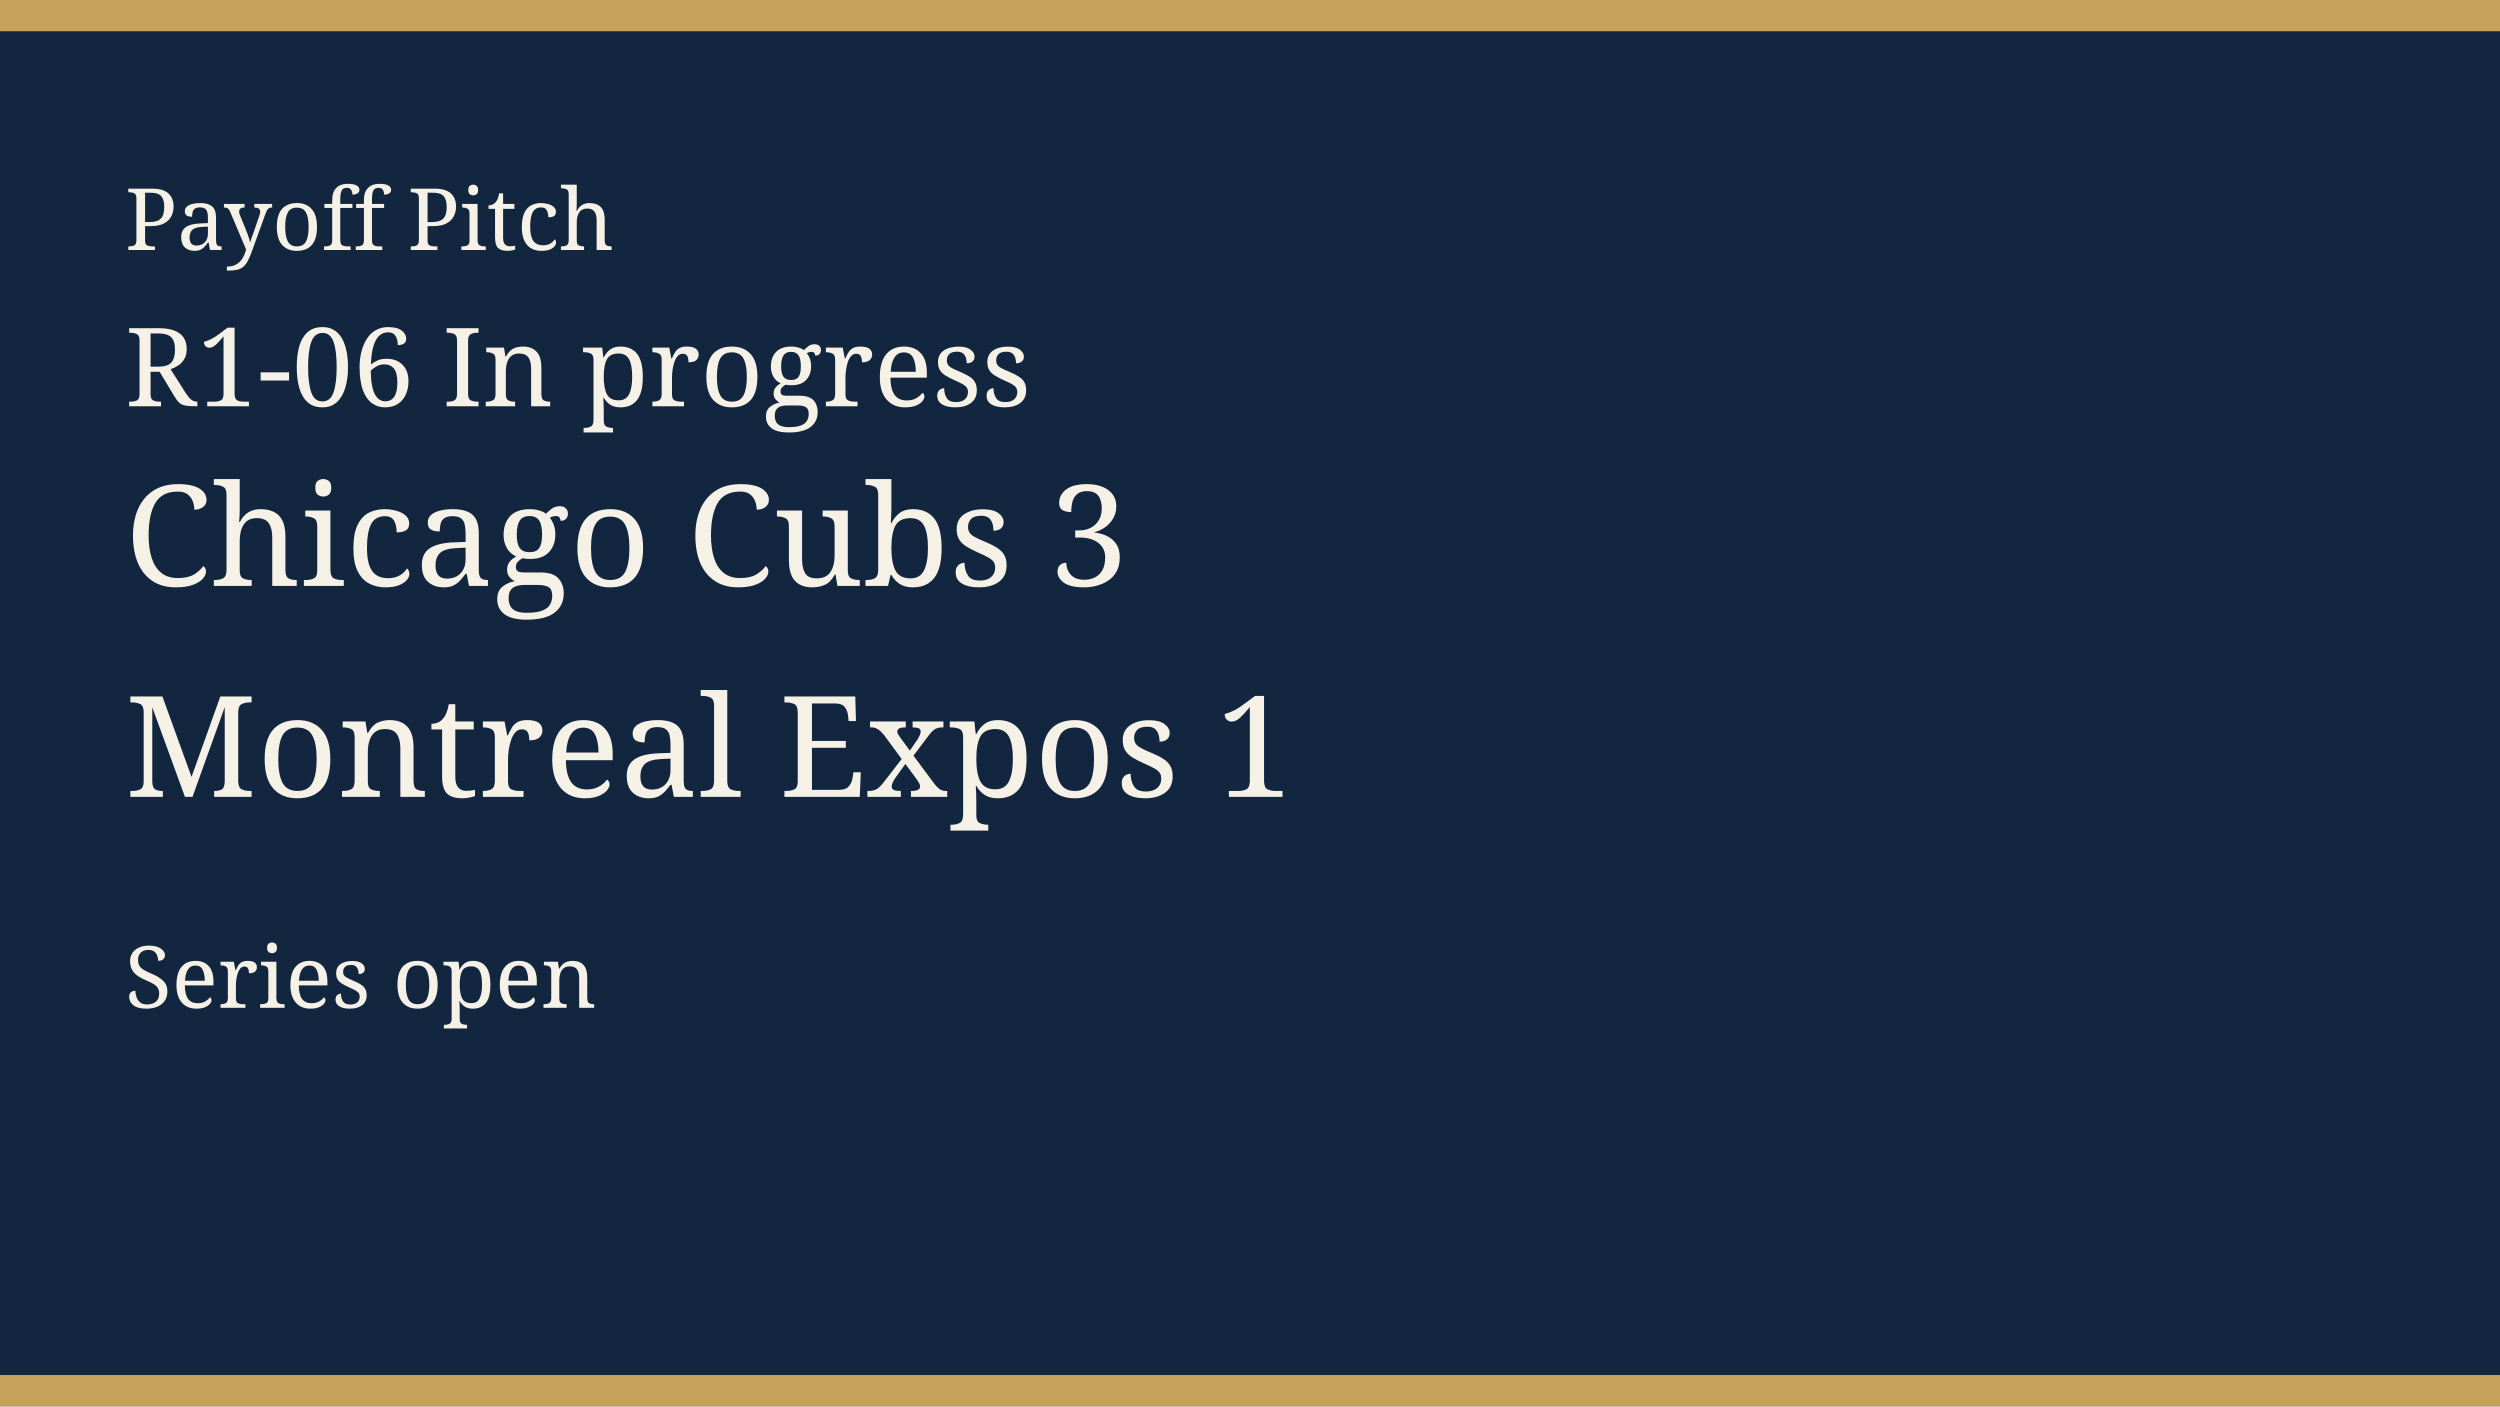
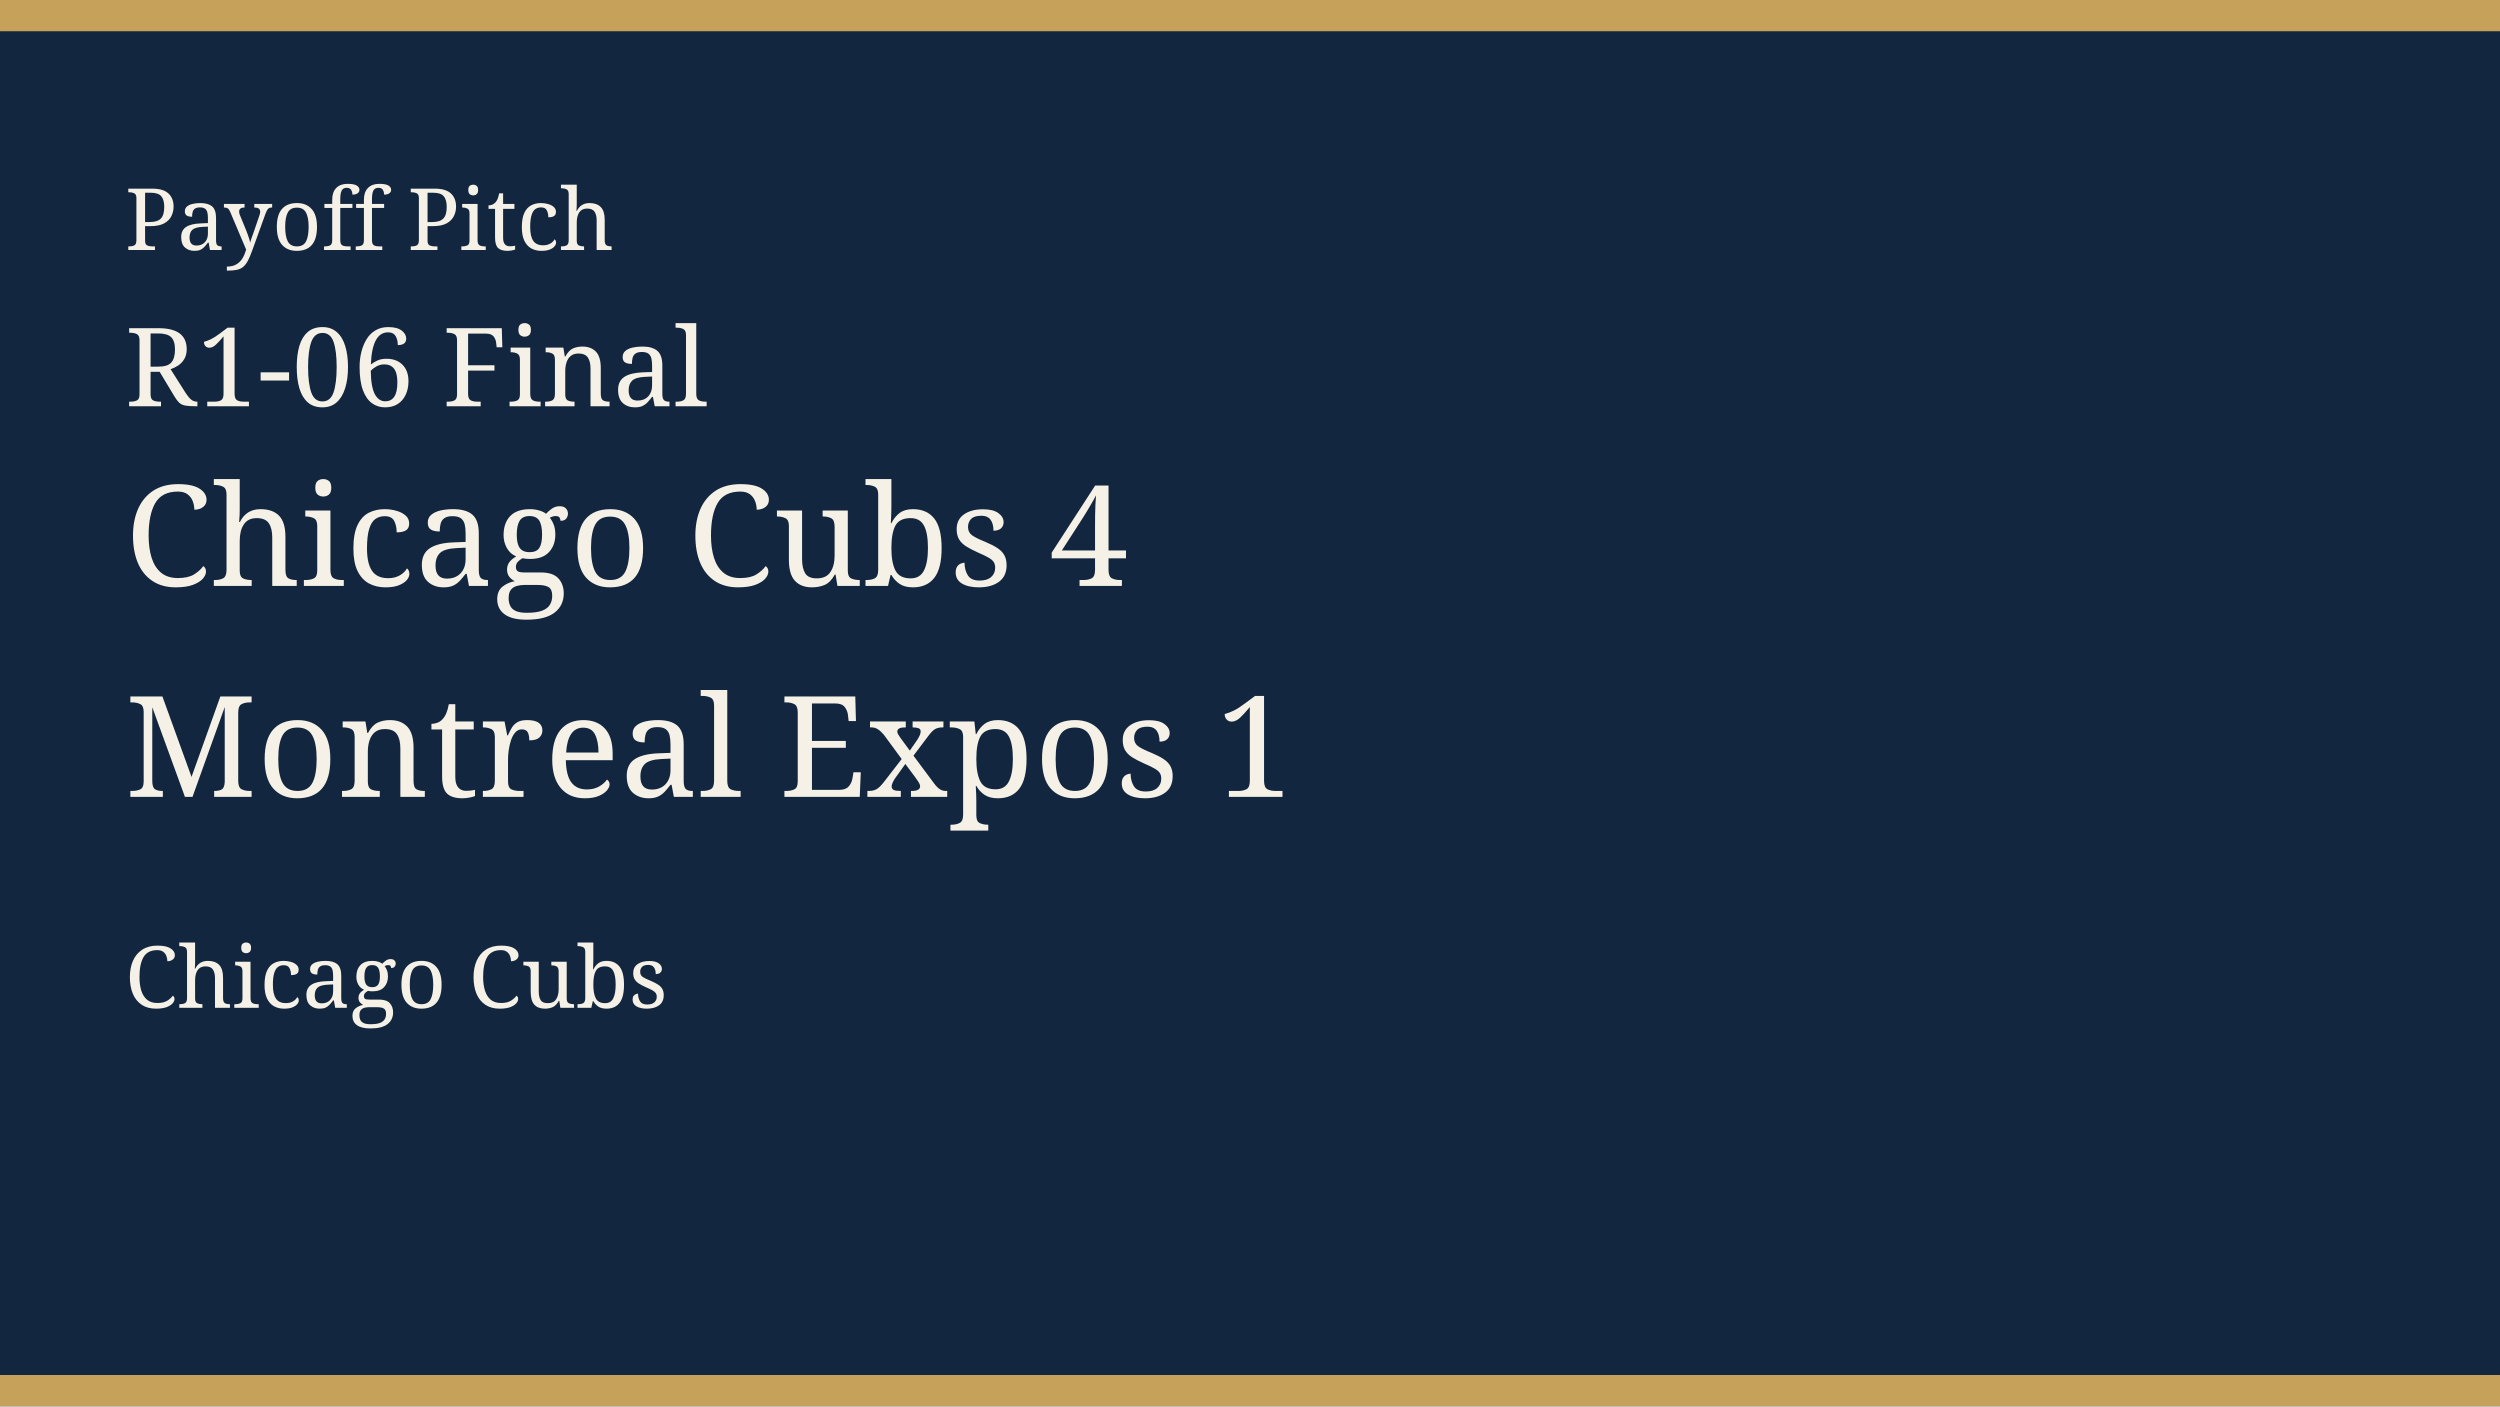
<svg xmlns="http://www.w3.org/2000/svg" width="640" height="360" viewBox="0 0 640 360" role="img">
  <rect width="640" height="360" fill="#12263f" />
  <rect width="640" height="8" fill="#c6a15a" />
  <rect y="352" width="640" height="8" fill="#c6a15a" />
  <text x="32" y="64" fill="#f6f1e6" font-family="Georgia, serif" font-size="22">Payoff Pitch</text>
-   <text x="32" y="104" fill="#f6f1e6" font-family="Georgia, serif" font-size="28">R1-06 In progress</text>
-   <text x="32" y="150" fill="#f6f1e6" font-family="Georgia, serif" font-size="36">Chicago Cubs 3</text>
+   <text x="32" y="104" fill="#f6f1e6" font-family="Georgia, serif" font-size="28">R1-06 Final</text>
+   <text x="32" y="150" fill="#f6f1e6" font-family="Georgia, serif" font-size="36">Chicago Cubs 4</text>
  <text x="32" y="204" fill="#f6f1e6" font-family="Georgia, serif" font-size="36">Montreal Expos 1</text>
-   <text x="32" y="258" fill="#f6f1e6" font-family="Georgia, serif" font-size="22">Series open</text>
+   <text x="32" y="258" fill="#f6f1e6" font-family="Georgia, serif" font-size="22">Chicago Cubs</text>
</svg>
